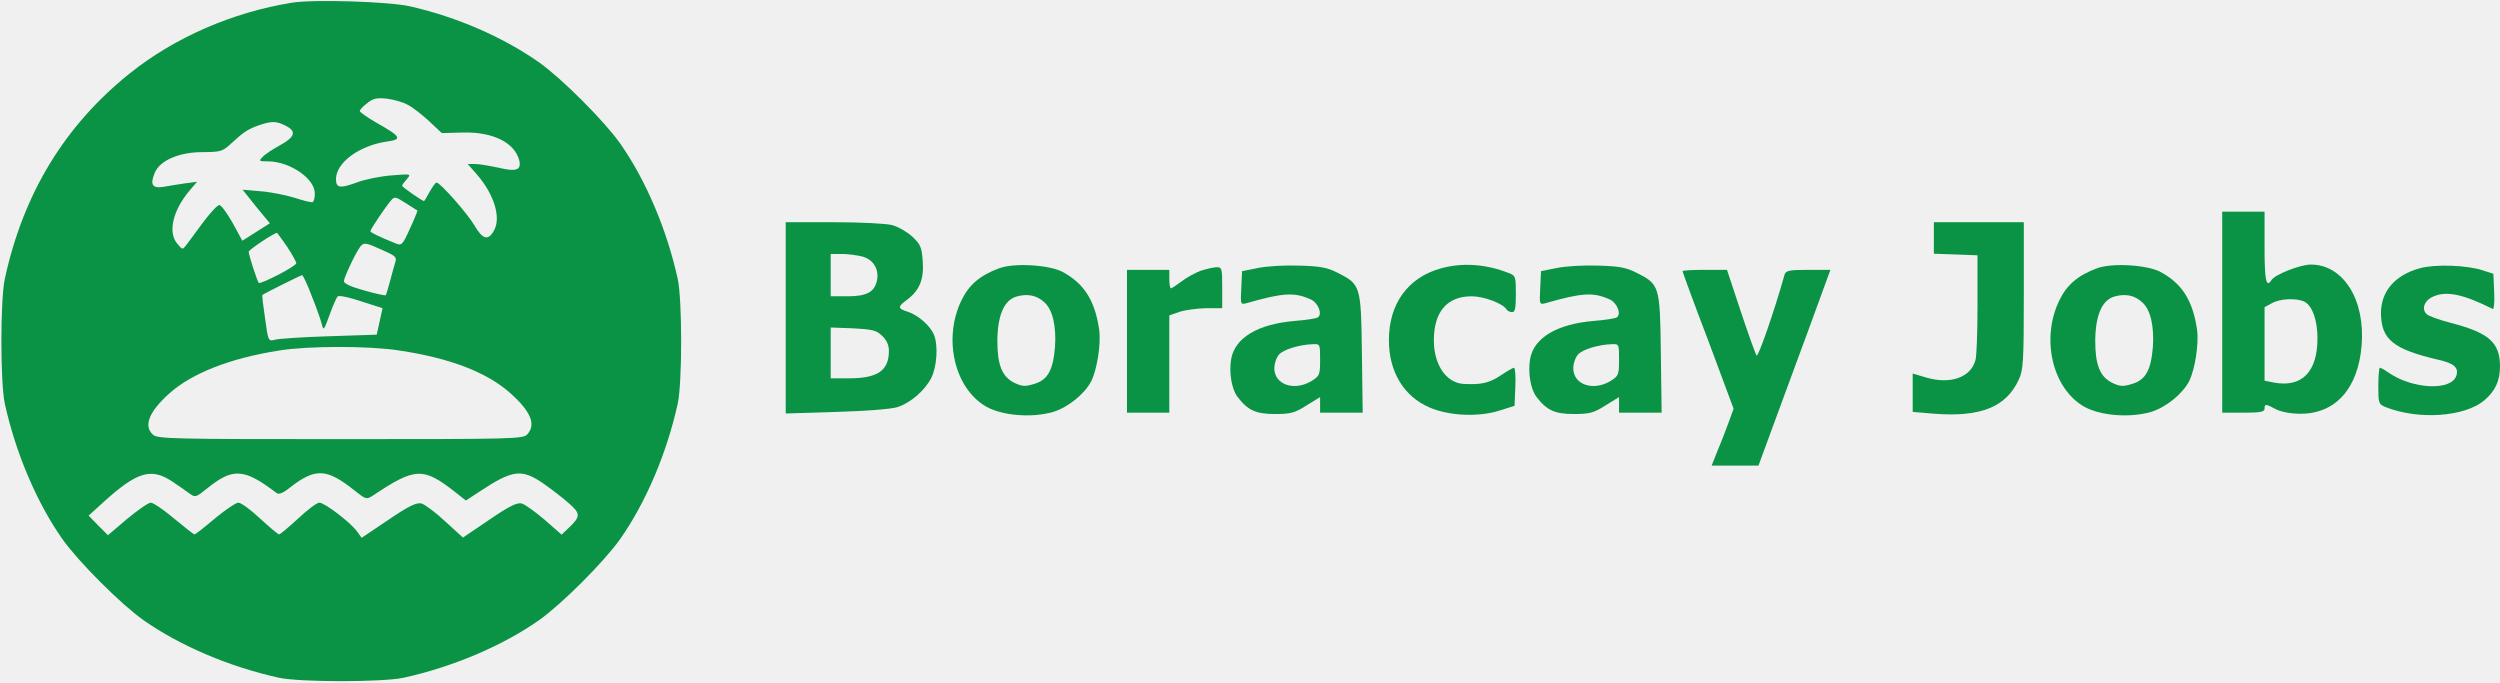
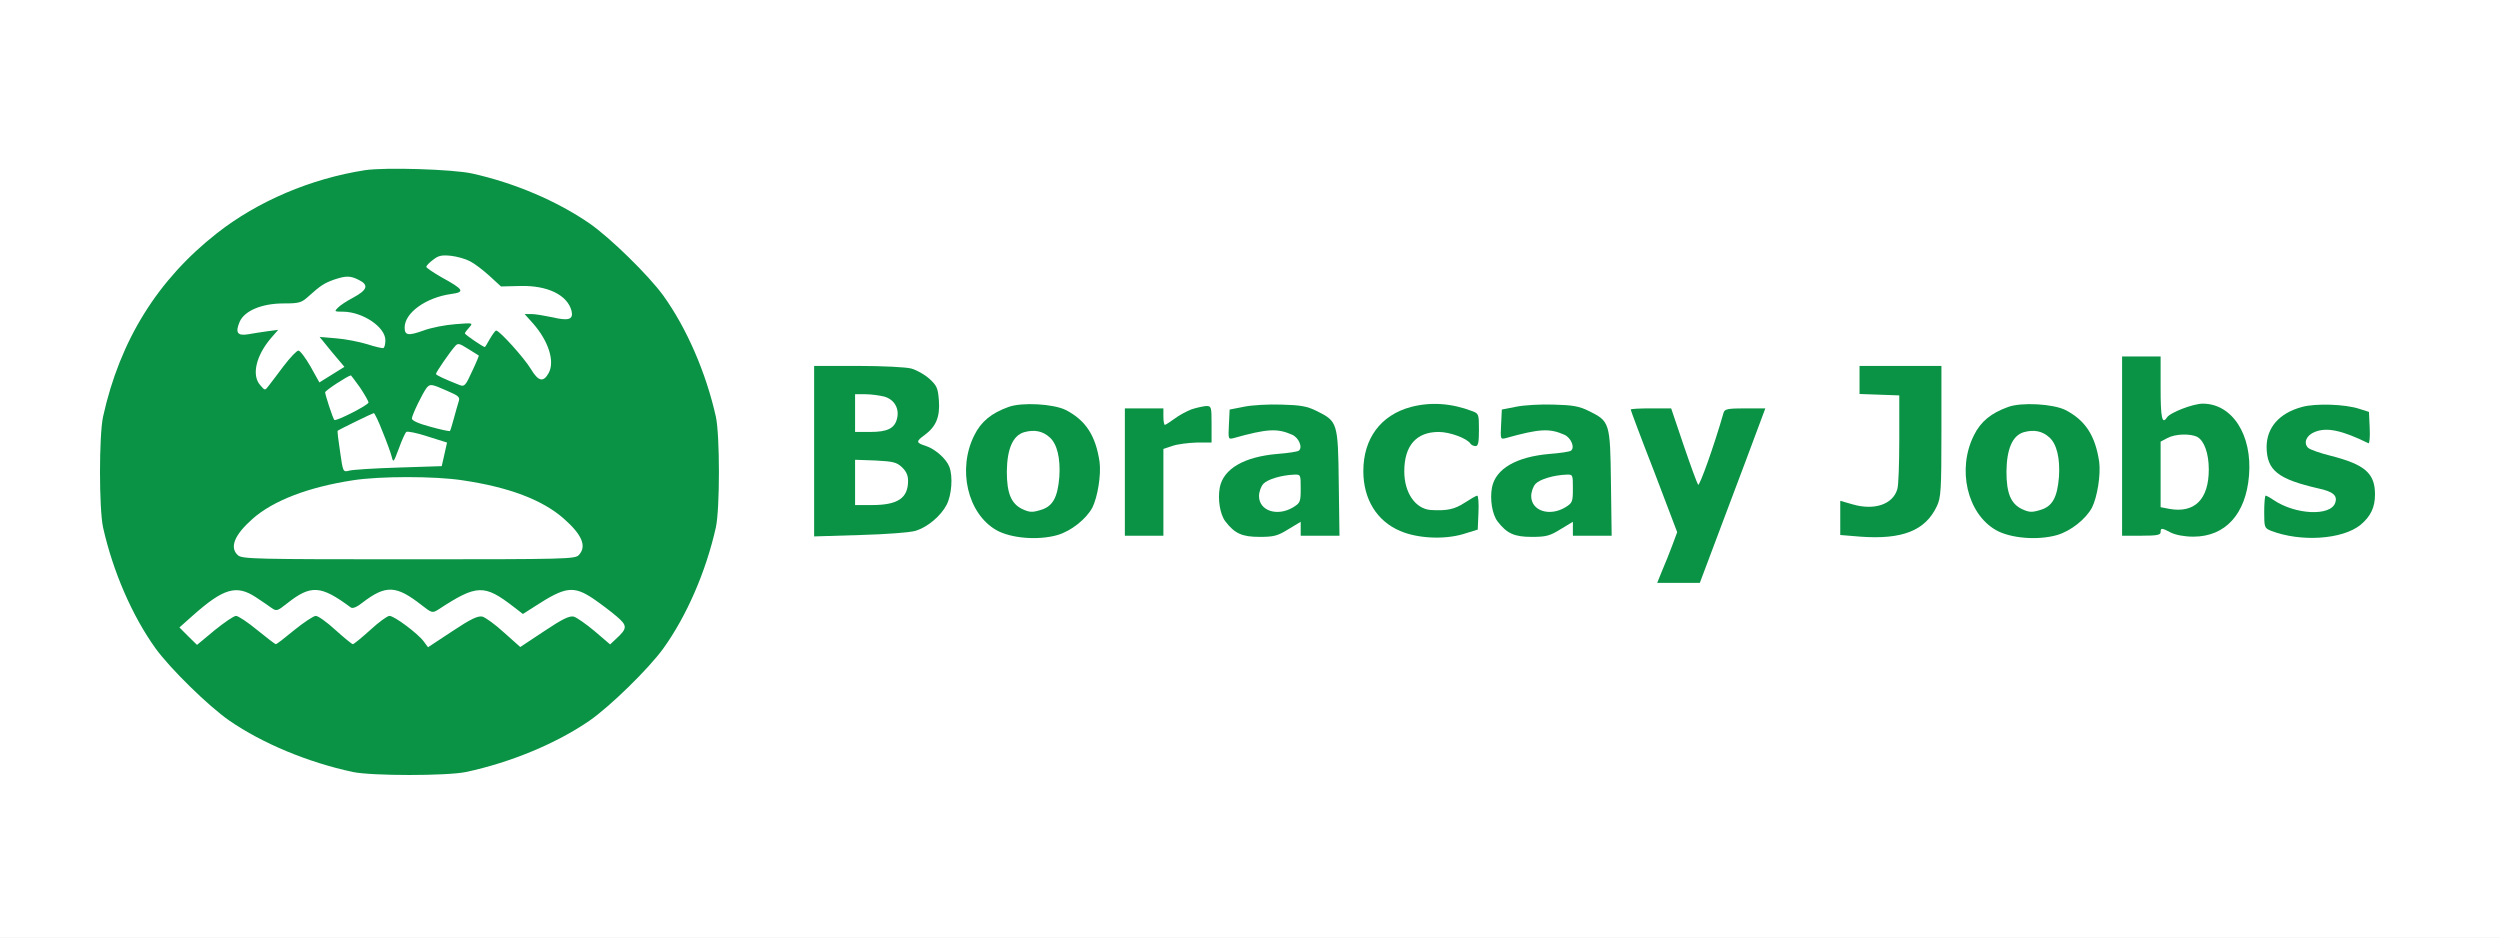
- <svg xmlns="http://www.w3.org/2000/svg" width="945px" height="258px" viewBox="0 0 945 258" version="1.1">
-   <g id="Page-2" stroke="none" stroke-width="1" fill="none" fill-rule="evenodd">
-     <g id="Artboard" transform="translate(-59, -471)" fill="#0A9345">
-       <g id="logo_small" transform="translate(59, 471)">
-         <g id="Group" transform="translate(472.75, 128.9) scale(-1, 1) rotate(-180) translate(-472.75, -128.9) translate(0.5, 0.3)">
-           <path d="M110,256.5 C87.5,252.9 65.6,243.4 48.6,229.8 C24,210.1 8.3,184.4 1.3,152 C-0.4,144 -0.4,113 1.3,105 C5.4,86.3 13.4,67.5 23.1,53.7 C29.2,45.1 45.1,29.2 53.7,23.1 C67.5,13.4 86.3,5.4 105,1.3 C113,-0.4 144,-0.4 152,1.3 C170.7,5.4 189.5,13.4 203.3,23.1 C211.9,29.2 227.8,45.1 233.9,53.7 C243.6,67.5 251.6,86.3 255.7,105 C257.4,113 257.4,144 255.7,152 C251.6,170.7 243.6,189.5 233.9,203.3 C227.8,211.9 211.9,227.8 203.3,233.9 C189.8,243.4 172.2,251.1 154.5,255.1 C146.6,256.9 118.3,257.8 110,256.5 Z M153.6,217.9 C155.4,217 159,214.2 161.7,211.7 L166.5,207.2 L174.5,207.4 C185.8,207.7 194.1,203.6 195.8,196.8 C196.6,193.2 194.6,192.5 188,194.1 C184.7,194.8 180.7,195.5 179.2,195.5 L176.3,195.5 L179.9,191.4 C186.3,183.9 188.9,175.4 186.3,170.5 C184.1,166.4 182,166.9 178.9,172.2 C176.2,176.8 165.9,188.5 164.5,188.5 C164.1,188.5 163,186.9 161.9,185 C160.9,183.1 159.9,181.5 159.8,181.5 C159.1,181.5 151.5,186.8 151.5,187.3 C151.5,187.6 152.3,188.7 153.3,189.8 C155,191.8 154.9,191.8 147.5,191.2 C143.4,190.9 137.4,189.7 134.3,188.5 C128,186.2 126.5,186.4 126.5,189.8 C126.5,196 135.3,202.5 145.8,204 C151.7,204.8 151.1,205.9 141.8,211.1 C138.4,213.1 135.5,215.1 135.5,215.5 C135.5,216 136.7,217.3 138.3,218.5 C140.5,220.3 141.9,220.6 145.7,220.2 C148.3,219.9 151.8,218.9 153.6,217.9 Z M107.6,209.9 C111.7,207.8 111,205.7 105.2,202.5 C102.6,201.1 99.7,199.2 98.8,198.2 C97.2,196.6 97.3,196.5 101,196.5 C109.1,196.4 118.5,190 118.5,184.4 C118.5,182.9 118.2,181.4 117.7,181.1 C117.3,180.9 114.3,181.6 111,182.7 C107.8,183.7 102,184.9 98.1,185.2 L91.2,185.8 L96.3,179.4 L101.5,173.1 L96.3,169.8 L91.1,166.5 L87.4,173.3 C85.3,177 83.1,180 82.4,180 C81.7,180 79,177.1 76.3,173.5 C73.7,169.9 70.8,166.1 70,165 C68.5,163 68.5,163 66.5,165.4 C62.9,169.6 64.8,177.9 71.1,185.4 L74,188.8 L69.5,188.2 C67,187.8 63.4,187.3 61.4,186.9 C57.1,186.2 56.1,187.6 58,192.2 C60,196.9 67.2,200 76.2,200 C82.8,200 83.7,200.3 86.7,203.1 C91.6,207.6 93.1,208.6 97.2,210.1 C102.2,211.8 104,211.8 107.6,209.9 Z M157.3,177.9 C157.4,177.9 156.2,174.8 154.5,171.2 C151.8,165.1 151.3,164.6 149.3,165.4 C143.1,167.9 139.5,169.6 139.5,170.1 C139.5,170.8 145.2,179.3 147.3,181.7 C148.6,183.3 149,183.2 152.9,180.7 C155.1,179.3 157.1,178 157.3,177.9 Z M108,164.3 C109.9,161.4 111.5,158.5 111.5,158 C111.5,156.9 97.8,149.8 97.3,150.6 C96.6,151.5 93.5,161.3 93.5,162.3 C93.5,163.1 102.9,169.3 104.2,169.5 C104.3,169.5 106,167.1 108,164.3 Z M144,163 C149,160.8 149.6,160.3 148.9,158.3 C148.5,157 147.6,153.8 146.9,151.1 C146.2,148.5 145.5,146.1 145.3,145.9 C145.1,145.7 141.4,146.5 137.2,147.7 C132.4,149 129.5,150.3 129.5,151.2 C129.5,152.6 134,162.1 135.7,164.3 C137.1,165.9 137.6,165.9 144,163 Z M117.3,145.7 C119,141.5 120.7,136.7 121.1,135.1 C121.8,132.3 121.9,132.5 124.1,138.5 C125.3,141.9 126.7,145.1 127.2,145.5 C127.6,145.9 131.6,145.1 136,143.6 L144.1,141 L143,136 L141.9,131 L123.9,130.4 C114.1,130.1 104.9,129.5 103.5,129.1 C100.9,128.4 100.9,128.5 99.7,137.1 C99,141.8 98.5,145.9 98.7,146 C99.4,146.6 113.1,153.4 113.7,153.5 C114,153.5 115.7,150 117.3,145.7 Z M150.5,125 C169.8,122.1 183.7,116.7 192.5,108.8 C200.2,101.9 202.2,97 198.8,93.3 C197.3,91.6 193.8,91.5 128.2,91.5 C65.4,91.5 59,91.6 57.3,93.2 C53.7,96.5 55.8,101.8 63.3,108.6 C71.9,116.4 86.5,122.1 105,125 C116.1,126.8 139.1,126.8 150.5,125 Z M64.6,75.5 C67,73.9 70,71.8 71.2,70.9 C73.3,69.4 73.6,69.5 77.7,72.8 C87.6,80.8 91.7,80.5 104.1,71.1 C104.9,70.5 106.5,71.1 109.1,73.2 C118.7,80.7 123,80.5 133.5,72.1 C137.8,68.7 138,68.6 140.5,70.2 C156.5,80.9 159.5,81 171.8,71.3 L175.6,68.3 L180.8,71.7 C193.2,79.9 196.6,80.4 204.8,74.8 C207.8,72.7 212.1,69.4 214.5,67.3 C219.1,63.3 219,62.2 214.2,57.7 L211.8,55.4 L205.4,61 C201.9,64 198,66.8 196.7,67.2 C194.9,67.6 192,66.2 184.4,61 L174.5,54.3 L167.8,60.4 C164.2,63.8 160.1,66.8 158.8,67.2 C156.9,67.6 154.1,66.3 146.3,61 L136.2,54.2 L134.4,56.7 C131.9,60.1 122.2,67.5 120.2,67.5 C119.3,67.5 115.7,64.8 112.2,61.5 C108.6,58.2 105.4,55.5 105,55.5 C104.6,55.5 101.4,58.2 97.8,61.5 C94.3,64.8 90.6,67.5 89.6,67.5 C88.7,67.5 84.7,64.8 80.7,61.5 C76.8,58.2 73.4,55.5 73,55.5 C72.7,55.5 69.3,58.2 65.3,61.5 C61.4,64.8 57.4,67.5 56.5,67.5 C55.6,67.5 51.6,64.7 47.6,61.4 L40.3,55.2 L36.6,58.9 L33,62.6 L38.5,67.6 C51.3,79.2 56.6,80.8 64.6,75.5 Z" id="Shape" fill-rule="nonzero" />
-           <path d="M839.5,139.5 L839.5,101.5 L847.5,101.5 C853.9,101.5 855.5,101.8 855.5,103 C855.5,104.9 855.9,104.9 859.8,102.8 C861.8,101.8 865.4,101.1 869.1,101.1 C882.4,101.1 890.9,110.7 892.2,127 C893.6,144.3 885.2,157.5 873,157.5 C869,157.5 859.3,153.7 858.1,151.6 C856.1,148.5 855.5,151.6 855.5,164 L855.5,177.5 L847.5,177.5 L839.5,177.5 L839.5,139.5 Z M870.7,143.4 C873.6,141.8 875.5,136.4 875.5,129.6 C875.5,116.9 869.6,110.9 859,112.9 L855.5,113.6 L855.5,127.5 L855.5,141.4 L858.3,142.9 C861.5,144.7 867.8,144.9 870.7,143.4 Z" id="Shape" fill-rule="nonzero" />
-           <path d="M296.5,137.4 L296.5,101.2 L315.8,101.8 C326.7,102.1 336.6,102.9 338.7,103.6 C343.7,105.2 349.1,109.9 351.5,114.6 C353.6,118.7 354.2,126.7 352.6,130.8 C351.3,134.2 346.7,138.3 342.8,139.6 C338.7,140.9 338.7,141.5 342.5,144.3 C347.1,147.8 348.8,151.9 348.3,158.8 C347.9,164.1 347.5,165.1 344.3,168.1 C342.3,169.9 339,171.8 336.8,172.4 C334.7,173 324.8,173.5 314.8,173.5 L296.5,173.5 L296.5,137.4 Z M325.6,160.5 C329.8,159.3 332,155.4 330.9,151.1 C329.9,147 326.9,145.5 319.8,145.5 L313.5,145.5 L313.5,153.5 L313.5,161.5 L317.8,161.5 C320.1,161.5 323.6,161 325.6,160.5 Z M332.9,130.6 C334.7,128.9 335.5,127.1 335.5,124.8 C335.5,117.4 331.2,114.5 320.5,114.5 L313.5,114.5 L313.5,124.1 L313.5,133.7 L321.9,133.4 C329.2,133 330.7,132.7 332.9,130.6 Z" id="Shape" fill-rule="nonzero" />
-           <path d="M730.5,167.5 L730.5,161.6 L738.8,161.3 L747,161 L747,142.5 C747,132.3 746.7,122.8 746.2,121.3 C744.4,114.8 736.7,112.1 727.6,114.8 L722.5,116.3 L722.5,109 L722.5,101.8 L730.8,101.1 C748.2,99.8 757.8,103.6 762.6,114 C764.3,117.6 764.5,120.8 764.5,145.8 L764.5,173.5 L747.5,173.5 L730.5,173.5 L730.5,167.5 Z" id="Path" />
-           <path d="M377.2,156.1 C370.1,153.5 365.8,149.9 363,144.1 C355.9,129.7 360.2,110.9 372.1,103.9 C378.1,100.4 389.4,99.4 397.6,101.8 C403.2,103.5 409.4,108.5 412,113.4 C414.2,117.9 415.7,127.3 415,132.8 C413.4,143.9 409.3,150.4 401,154.8 C395.9,157.4 382.8,158.2 377.2,156.1 Z M394.3,143.2 C397.4,140.4 398.8,134.3 398.3,126.5 C397.6,117.7 395.6,113.9 390.5,112.4 C387,111.3 385.9,111.4 382.9,112.8 C378.3,115.1 376.5,119.5 376.5,128.7 C376.6,138.3 379,144 383.7,145.4 C387.9,146.6 391.4,145.9 394.3,143.2 Z" id="Shape" fill-rule="nonzero" />
-           <path d="M475,156.2 L469,155 L468.7,148.6 C468.4,142.4 468.4,142.3 470.7,142.9 C484.7,146.9 488.8,147.1 495,144.3 C497.8,143 499.5,138.7 497.6,137.5 C496.9,137.1 493,136.5 489,136.2 C475,135 466.4,129.9 464.9,121.9 C464,116.9 465,110.6 467.2,107.6 C471.1,102.4 474.2,101 481.4,101 C487.3,101 488.9,101.4 493.3,104.2 L498.5,107.4 L498.5,104.5 L498.5,101.5 L506.6,101.5 L514.6,101.5 L514.3,123.9 C514,149.6 513.8,150 505.1,154.4 C501.2,156.4 498.4,156.9 490.6,157.1 C485.3,157.3 478.3,156.9 475,156.2 Z M498.5,121.5 C498.5,115.8 498.3,115.4 495.3,113.5 C488.7,109.5 481.2,112.1 481.2,118.3 C481.2,120.1 482,122.4 483,123.5 C484.7,125.4 490.5,127.2 495.8,127.4 C498.5,127.5 498.5,127.4 498.5,121.5 Z" id="Shape" fill-rule="nonzero" />
-           <path d="M544.3,156.1 C531.8,152.7 524.5,142.8 524.5,128.9 C524.5,117 530.1,107.7 539.8,103.5 C547.1,100.3 558.1,99.8 566,102.2 L572,104.1 L572.3,111.3 C572.5,115.3 572.2,118.5 571.8,118.5 C571.4,118.5 569,117.1 566.6,115.5 C562.4,112.7 559.3,112 552.5,112.4 C546.1,112.9 541.5,119.7 541.5,128.8 C541.5,139.7 546.5,145.5 555.8,145.5 C560.4,145.5 567.6,142.8 569,140.5 C569.3,140 570.3,139.5 571.1,139.5 C572.2,139.5 572.5,141.1 572.5,146.4 C572.5,153 572.4,153.3 569.8,154.3 C561.1,157.7 552.5,158.3 544.3,156.1 Z" id="Path" />
-           <path d="M588,156.2 L582,155 L581.7,148.6 C581.4,142.4 581.4,142.3 583.7,142.9 C597.7,146.9 601.8,147.1 608,144.3 C610.8,143 612.5,138.7 610.6,137.5 C609.9,137.1 606,136.5 602,136.2 C588,135 579.4,129.9 577.9,121.9 C577,116.9 578,110.6 580.2,107.6 C584.1,102.4 587.2,101 594.4,101 C600.3,101 601.9,101.4 606.3,104.2 L611.5,107.4 L611.5,104.5 L611.5,101.5 L619.6,101.5 L627.6,101.5 L627.3,123.9 C627,149.6 626.8,150 618.1,154.4 C614.2,156.4 611.4,156.9 603.6,157.1 C598.3,157.3 591.3,156.9 588,156.2 Z M611.5,121.5 C611.5,115.8 611.3,115.4 608.3,113.5 C601.7,109.5 594.2,112.1 594.2,118.3 C594.2,120.1 595,122.4 596,123.5 C597.7,125.4 603.5,127.2 608.8,127.4 C611.5,127.5 611.5,127.4 611.5,121.5 Z" id="Shape" fill-rule="nonzero" />
-           <path d="M792.2,156.1 C785.1,153.5 780.8,149.9 778,144.1 C770.9,129.7 775.2,110.9 787.1,103.9 C793.1,100.4 804.4,99.4 812.6,101.8 C818.2,103.5 824.4,108.5 827,113.4 C829.2,117.9 830.7,127.3 830,132.8 C828.4,143.9 824.3,150.4 816,154.8 C810.9,157.4 797.8,158.2 792.2,156.1 Z M809.3,143.2 C812.4,140.4 813.8,134.3 813.3,126.5 C812.6,117.7 810.6,113.9 805.5,112.4 C802,111.3 800.9,111.4 797.9,112.8 C793.3,115.1 791.5,119.5 791.5,128.7 C791.6,138.3 794,144 798.7,145.4 C802.9,146.6 806.4,145.9 809.3,143.2 Z" id="Shape" fill-rule="nonzero" />
-           <path d="M914.2,156.1 C904.7,153.5 899.5,147.3 899.5,139.1 C899.6,129.2 904.1,125.5 921.2,121.5 C927.1,120.2 929,118.5 928,115.5 C926.2,109.7 911.5,110.3 902.3,116.7 C900.9,117.7 899.4,118.5 899.1,118.5 C898.8,118.5 898.5,115.4 898.5,111.6 C898.5,105.1 898.6,104.7 901.3,103.6 C913.7,98.7 931,99.9 938.5,106.1 C942.7,109.7 944.5,113.5 944.5,119 C944.5,128 940.3,131.7 926.1,135.4 C921.8,136.5 917.5,138 916.7,138.8 C914.7,140.9 916,144.1 919.5,145.5 C924.5,147.6 930.8,146.2 941.8,140.7 C942.2,140.5 942.5,143.4 942.3,147.1 L942,154 L938,155.3 C932.1,157.3 919.8,157.7 914.2,156.1 Z" id="Path" />
-           <path d="M453.2,155.1 C451.2,154.3 448,152.6 446.1,151.1 C444.2,149.7 442.4,148.5 442.1,148.5 C441.8,148.5 441.5,150.1 441.5,152 L441.5,155.5 L433.5,155.5 L425.5,155.5 L425.5,128.5 L425.5,101.5 L433.5,101.5 L441.5,101.5 L441.5,119.9 L441.5,138.3 L445.3,139.6 C447.3,140.3 451.8,140.9 455.3,141 L461.5,141 L461.5,148.8 C461.5,156.1 461.4,156.5 459.3,156.5 C458,156.4 455.3,155.8 453.2,155.1 Z" id="Path" />
-           <path d="M635.5,155 C635.5,154.7 639.8,142.9 645.2,128.8 L654.8,103 L652.8,97.5 C651.7,94.5 649.8,89.6 648.6,86.8 L646.5,81.5 L655.3,81.5 L664.2,81.5 L674.8,110.3 C680.6,126.1 686.8,142.7 688.4,147.3 L691.4,155.5 L683,155.5 C675.9,155.5 674.6,155.2 674.1,153.8 C670,139.2 664.1,122.5 663.5,123.1 C663.1,123.6 660.4,131.1 657.5,139.8 L652.3,155.5 L643.9,155.5 C639.3,155.5 635.5,155.3 635.5,155 Z" id="Path" />
-         </g>
-       </g>
-     </g>
-   </g>
+ <svg xmlns="http://www.w3.org/2000/svg" width="400" height="150" viewBox="0 0 400 150" fill="none">
+   <rect width="400" height="150" fill="white" />
+   <path d="M58.384 27.232C49.713 28.59 41.273 32.175 34.721 37.306C25.24 44.739 19.189 54.435 16.491 66.66C15.836 69.678 15.836 81.375 16.491 84.393C18.072 91.448 21.155 98.542 24.893 103.748C27.244 106.993 33.372 112.992 36.686 115.294C42.005 118.954 49.25 121.972 56.457 123.519C59.541 124.16 71.488 124.16 74.571 123.519C81.778 121.972 89.023 118.954 94.342 115.294C97.656 112.992 103.784 106.993 106.135 103.748C109.874 98.542 112.957 91.448 114.537 84.393C115.192 81.375 115.192 69.678 114.537 66.66C112.957 59.604 109.874 52.511 106.135 47.304C103.784 44.06 97.656 38.061 94.342 35.759C89.139 32.175 82.356 29.27 75.535 27.76C72.49 27.081 61.583 26.742 58.384 27.232ZM75.188 41.796C75.881 42.135 77.269 43.192 78.309 44.135L80.159 45.833L83.243 45.758C87.598 45.644 90.796 47.191 91.452 49.757C91.76 51.115 90.989 51.379 88.445 50.776C87.174 50.511 85.632 50.247 85.054 50.247H83.936L85.324 51.794C87.79 54.624 88.792 57.831 87.79 59.68C86.942 61.227 86.133 61.038 84.938 59.038C83.898 57.303 79.928 52.888 79.389 52.888C79.234 52.888 78.811 53.492 78.386 54.209C78.001 54.926 77.616 55.529 77.577 55.529C77.307 55.529 74.378 53.53 74.378 53.341C74.378 53.228 74.687 52.813 75.072 52.398C75.727 51.643 75.689 51.643 72.837 51.87C71.257 51.983 68.944 52.436 67.749 52.888C65.322 53.756 64.743 53.681 64.743 52.398C64.743 50.059 68.135 47.606 72.182 47.04C74.455 46.738 74.224 46.323 70.64 44.361C69.33 43.607 68.212 42.852 68.212 42.701C68.212 42.513 68.674 42.022 69.291 41.569C70.139 40.89 70.678 40.777 72.143 40.928C73.145 41.041 74.494 41.419 75.188 41.796ZM57.459 44.814C59.039 45.607 58.77 46.399 56.534 47.606C55.532 48.135 54.415 48.851 54.068 49.229C53.451 49.832 53.49 49.87 54.916 49.87C58.037 49.908 61.66 52.322 61.66 54.435C61.66 55.001 61.545 55.567 61.352 55.681C61.198 55.756 60.041 55.492 58.77 55.077C57.536 54.7 55.301 54.247 53.798 54.133L51.139 53.907L53.104 56.322L55.108 58.699L53.104 59.944L51.1 61.189L49.674 58.623C48.865 57.227 48.017 56.096 47.747 56.096C47.477 56.096 46.437 57.19 45.396 58.548C44.394 59.906 43.277 61.34 42.968 61.755C42.39 62.51 42.39 62.51 41.619 61.604C40.232 60.019 40.964 56.888 43.392 54.058L44.51 52.775L42.776 53.002C41.812 53.153 40.425 53.341 39.654 53.492C37.997 53.756 37.611 53.228 38.343 51.492C39.114 49.719 41.889 48.55 45.358 48.55C47.901 48.55 48.248 48.436 49.404 47.38C51.293 45.682 51.871 45.305 53.451 44.739C55.378 44.097 56.072 44.097 57.459 44.814ZM76.614 56.888C76.652 56.888 76.19 58.057 75.535 59.416C74.494 61.717 74.301 61.906 73.531 61.604C71.141 60.661 69.754 60.019 69.754 59.831C69.754 59.567 71.95 56.36 72.76 55.454C73.261 54.85 73.415 54.888 74.918 55.831C75.766 56.36 76.537 56.85 76.614 56.888ZM57.614 62.019C58.346 63.113 58.962 64.207 58.962 64.396C58.962 64.811 53.682 67.49 53.49 67.188C53.22 66.849 52.025 63.151 52.025 62.774C52.025 62.472 55.648 60.133 56.149 60.057C56.188 60.057 56.843 60.963 57.614 62.019ZM71.488 62.51C73.415 63.34 73.646 63.528 73.376 64.283C73.222 64.773 72.875 65.981 72.606 66.999C72.336 67.98 72.066 68.886 71.989 68.961C71.912 69.037 70.486 68.735 68.867 68.282C67.017 67.792 65.9 67.301 65.9 66.962C65.9 66.433 67.634 62.849 68.289 62.019C68.829 61.415 69.021 61.415 71.488 62.51ZM61.198 69.037C61.853 70.621 62.508 72.433 62.662 73.036C62.932 74.093 62.971 74.017 63.818 71.753C64.281 70.471 64.82 69.263 65.013 69.112C65.167 68.961 66.709 69.263 68.405 69.829L71.526 70.81L71.103 72.697L70.678 74.583L63.741 74.809C59.964 74.923 56.419 75.149 55.879 75.3C54.877 75.564 54.877 75.526 54.415 72.282C54.145 70.508 53.952 68.961 54.029 68.924C54.299 68.697 59.579 66.132 59.81 66.094C59.926 66.094 60.581 67.415 61.198 69.037ZM73.993 76.847C81.431 77.941 86.788 79.979 90.18 82.959C93.147 85.563 93.918 87.411 92.608 88.807C92.03 89.449 90.681 89.487 65.399 89.487C41.196 89.487 38.729 89.449 38.074 88.845C36.686 87.6 37.496 85.6 40.386 83.035C43.701 80.092 49.327 77.941 56.457 76.847C60.735 76.168 69.599 76.168 73.993 76.847ZM40.887 95.523C41.812 96.127 42.968 96.919 43.431 97.259C44.24 97.825 44.356 97.787 45.936 96.542C49.751 93.524 51.331 93.637 56.11 97.183C56.419 97.41 57.035 97.183 58.037 96.391C61.737 93.561 63.395 93.637 67.441 96.806C69.098 98.089 69.175 98.127 70.139 97.523C76.305 93.486 77.462 93.448 82.202 97.108L83.666 98.24L85.671 96.957C90.45 93.863 91.76 93.674 94.92 95.787C96.076 96.58 97.734 97.825 98.659 98.617C100.431 100.126 100.393 100.541 98.543 102.239L97.618 103.107L95.151 100.994C93.802 99.862 92.299 98.806 91.798 98.655C91.105 98.504 89.987 99.032 87.058 100.994L83.243 103.522L80.66 101.221C79.273 99.938 77.693 98.806 77.192 98.655C76.46 98.504 75.38 98.995 72.374 100.994L68.482 103.56L67.788 102.617C66.825 101.334 63.086 98.542 62.315 98.542C61.968 98.542 60.581 99.56 59.232 100.806C57.845 102.051 56.611 103.069 56.457 103.069C56.303 103.069 55.07 102.051 53.682 100.806C52.334 99.56 50.907 98.542 50.522 98.542C50.175 98.542 48.634 99.56 47.092 100.806C45.589 102.051 44.279 103.069 44.124 103.069C44.009 103.069 42.699 102.051 41.157 100.806C39.654 99.56 38.112 98.542 37.765 98.542C37.419 98.542 35.877 99.598 34.335 100.843L31.522 103.182L30.096 101.786L28.709 100.39L30.828 98.504C35.761 94.127 37.804 93.524 40.887 95.523Z" fill="#0A9345" />
+   <path d="M339.533 71.376V85.714H342.616C345.082 85.714 345.699 85.6 345.699 85.148C345.699 84.431 345.853 84.431 347.356 85.223C348.127 85.6 349.515 85.865 350.941 85.865C356.066 85.865 359.342 82.242 359.843 76.092C360.383 69.565 357.145 64.585 352.444 64.585C350.902 64.585 347.164 66.019 346.701 66.811C345.93 67.981 345.699 66.811 345.699 62.132V57.039H342.616H339.533V71.376ZM351.557 69.905C352.675 70.508 353.407 72.546 353.407 75.112C353.407 79.903 351.133 82.167 347.048 81.412L345.699 81.148V75.904V70.659L346.778 70.093C348.011 69.414 350.44 69.339 351.557 69.905Z" fill="#0A9345" />
+   <path d="M130.261 72.168V85.827L137.699 85.6C141.9 85.487 145.716 85.185 146.525 84.921C148.452 84.318 150.533 82.544 151.458 80.771C152.268 79.224 152.499 76.206 151.882 74.659C151.381 73.376 149.608 71.829 148.105 71.338C146.525 70.848 146.525 70.622 147.99 69.565C149.762 68.245 150.418 66.698 150.225 64.094C150.071 62.095 149.917 61.717 148.683 60.585C147.913 59.906 146.641 59.189 145.793 58.963C144.983 58.737 141.168 58.548 137.314 58.548H130.261V72.168ZM141.476 63.453C143.095 63.906 143.943 65.377 143.519 66.999C143.134 68.546 141.977 69.112 139.241 69.112H136.813V66.094V63.076H138.47C139.357 63.076 140.706 63.264 141.476 63.453ZM144.29 74.734C144.983 75.376 145.292 76.055 145.292 76.922C145.292 79.715 143.635 80.809 139.511 80.809H136.813V77.187V73.564L140.05 73.678C142.864 73.829 143.442 73.942 144.29 74.734Z" fill="#0A9345" />
+   <path fill-rule="evenodd" clip-rule="evenodd" d="M297.525 60.812V63.038L300.723 63.151L303.884 63.264V70.244C303.884 74.093 303.768 77.677 303.575 78.243C302.882 80.695 299.914 81.714 296.407 80.695L294.441 80.129V82.884V85.6L297.64 85.864C304.346 86.355 308.046 84.921 309.896 80.997C310.551 79.639 310.628 78.431 310.628 68.999V58.548H304.076H297.525V60.812Z" fill="#0A9345" />
+   <path d="M161.363 65.113C158.627 66.094 156.969 67.452 155.89 69.641C153.154 75.074 154.811 82.167 159.397 84.808C161.71 86.129 166.065 86.506 169.225 85.6C171.383 84.959 173.773 83.072 174.775 81.224C175.623 79.526 176.201 75.979 175.931 73.904C175.314 69.716 173.734 67.264 170.535 65.603C168.57 64.623 163.521 64.321 161.363 65.113ZM167.953 69.98C169.148 71.037 169.687 73.338 169.495 76.281C169.225 79.601 168.454 81.035 166.489 81.601C165.14 82.016 164.716 81.978 163.56 81.45C161.787 80.582 161.093 78.922 161.093 75.451C161.132 71.829 162.057 69.678 163.868 69.15C165.487 68.697 166.836 68.961 167.953 69.98Z" fill="#0A9345" />
+   <path d="M199.055 65.075L196.742 65.528L196.627 67.943C196.511 70.282 196.511 70.32 197.398 70.093C202.793 68.584 204.373 68.509 206.763 69.565C207.842 70.056 208.497 71.678 207.765 72.131C207.495 72.282 205.992 72.508 204.45 72.621C199.055 73.074 195.74 74.998 195.162 78.017C194.815 79.903 195.201 82.28 196.049 83.412C197.552 85.374 198.746 85.902 201.521 85.902C203.795 85.902 204.412 85.751 206.108 84.695L208.112 83.487V84.582V85.714H211.233H214.317L214.201 77.262C214.085 67.566 214.008 67.415 210.655 65.754C209.152 65 208.073 64.811 205.067 64.736C203.024 64.66 200.327 64.811 199.055 65.075ZM208.112 78.168C208.112 80.318 208.035 80.469 206.878 81.186C204.335 82.695 201.444 81.714 201.444 79.375C201.444 78.696 201.753 77.828 202.138 77.413C202.793 76.696 205.028 76.017 207.071 75.942C208.112 75.904 208.112 75.942 208.112 78.168Z" fill="#0A9345" />
+   <path fill-rule="evenodd" clip-rule="evenodd" d="M225.764 65.113C220.946 66.396 218.133 70.131 218.133 75.376C218.133 79.865 220.291 83.374 224.029 84.959C226.843 86.166 231.082 86.355 234.127 85.45L236.439 84.733L236.555 82.016C236.632 80.507 236.516 79.299 236.362 79.299C236.208 79.299 235.283 79.828 234.358 80.431C232.739 81.488 231.545 81.752 228.924 81.601C226.457 81.412 224.685 78.847 224.685 75.413C224.685 71.301 226.612 69.112 230.196 69.112C231.969 69.112 234.744 70.131 235.283 70.999C235.399 71.188 235.784 71.376 236.092 71.376C236.516 71.376 236.632 70.772 236.632 68.773C236.632 66.283 236.593 66.169 235.591 65.792C232.238 64.509 228.924 64.283 225.764 65.113Z" fill="#0A9345" />
+   <path d="M242.605 65.075L240.292 65.528L240.177 67.943C240.061 70.282 240.061 70.32 240.947 70.093C246.343 68.584 247.923 68.509 250.313 69.565C251.392 70.056 252.047 71.678 251.315 72.131C251.045 72.282 249.542 72.508 248 72.621C242.605 73.074 239.29 74.998 238.712 78.017C238.365 79.903 238.751 82.28 239.598 83.412C241.102 85.374 242.296 85.902 245.071 85.902C247.345 85.902 247.962 85.751 249.657 84.695L251.661 83.487V84.582V85.714H254.783H257.866L257.751 77.262C257.635 67.566 257.558 67.415 254.205 65.754C252.702 65 251.623 64.811 248.617 64.736C246.574 64.66 243.876 64.811 242.605 65.075ZM251.661 78.168C251.661 80.318 251.584 80.469 250.428 81.186C247.885 82.695 244.994 81.714 244.994 79.375C244.994 78.696 245.302 77.828 245.688 77.413C246.343 76.696 248.578 76.017 250.621 75.942C251.661 75.904 251.661 75.942 251.661 78.168Z" fill="#0A9345" />
+   <path d="M321.304 65.113C318.567 66.094 316.91 67.452 315.831 69.641C313.095 75.074 314.752 82.167 319.338 84.808C321.651 86.129 326.006 86.506 329.166 85.6C331.324 84.959 333.714 83.072 334.716 81.224C335.564 79.526 336.142 75.979 335.872 73.904C335.255 69.716 333.675 67.264 330.476 65.603C328.511 64.623 323.462 64.321 321.304 65.113ZM327.894 69.98C329.089 71.037 329.628 73.338 329.436 76.281C329.166 79.601 328.395 81.035 326.43 81.601C325.081 82.016 324.657 81.978 323.501 81.45C321.728 80.582 321.034 78.922 321.034 75.451C321.073 71.829 321.998 69.678 323.809 69.15C325.428 68.697 326.776 68.961 327.894 69.98Z" fill="#0A9345" />
+   <path fill-rule="evenodd" clip-rule="evenodd" d="M368.322 65.113C364.661 66.094 362.657 68.433 362.657 71.527C362.695 75.262 364.43 76.658 371.02 78.167C373.294 78.658 374.026 79.299 373.641 80.431C372.947 82.62 367.282 82.393 363.736 79.978C363.196 79.601 362.618 79.299 362.503 79.299C362.387 79.299 362.271 80.469 362.271 81.903C362.271 84.355 362.31 84.506 363.351 84.921C368.13 86.77 374.797 86.317 377.687 83.978C379.306 82.62 380 81.186 380 79.111C380 75.715 378.381 74.319 372.908 72.923C371.251 72.508 369.594 71.942 369.286 71.64C368.515 70.848 369.016 69.64 370.365 69.112C372.292 68.32 374.72 68.848 378.959 70.923C379.113 70.999 379.229 69.904 379.152 68.508L379.036 65.905L377.495 65.415C375.221 64.66 370.48 64.509 368.322 65.113Z" fill="#0A9345" />
+   <path fill-rule="evenodd" clip-rule="evenodd" d="M190.653 65.49C189.882 65.792 188.649 66.433 187.917 66.999C187.185 67.528 186.491 67.98 186.375 67.98C186.26 67.98 186.144 67.377 186.144 66.66V65.339H183.061H179.978V75.526V85.713H183.061H186.144V78.771V71.829L187.608 71.338C188.379 71.074 190.114 70.848 191.462 70.81H193.852V67.867C193.852 65.113 193.813 64.962 193.004 64.962C192.503 65 191.462 65.226 190.653 65.49Z" fill="#0A9345" />
+   <path fill-rule="evenodd" clip-rule="evenodd" d="M260.912 65.528C260.912 65.641 262.569 70.093 264.65 75.413L268.35 85.147L267.579 87.223C267.155 88.355 266.423 90.203 265.96 91.26L265.151 93.259H268.543H271.973L276.058 82.393C278.293 76.432 280.683 70.169 281.299 68.433L282.455 65.339H279.218C276.482 65.339 275.981 65.452 275.788 65.981C274.208 71.489 271.934 77.79 271.703 77.564C271.549 77.375 270.508 74.545 269.39 71.263L267.386 65.339H264.149C262.376 65.339 260.912 65.415 260.912 65.528Z" fill="#0A9345" />
</svg>
